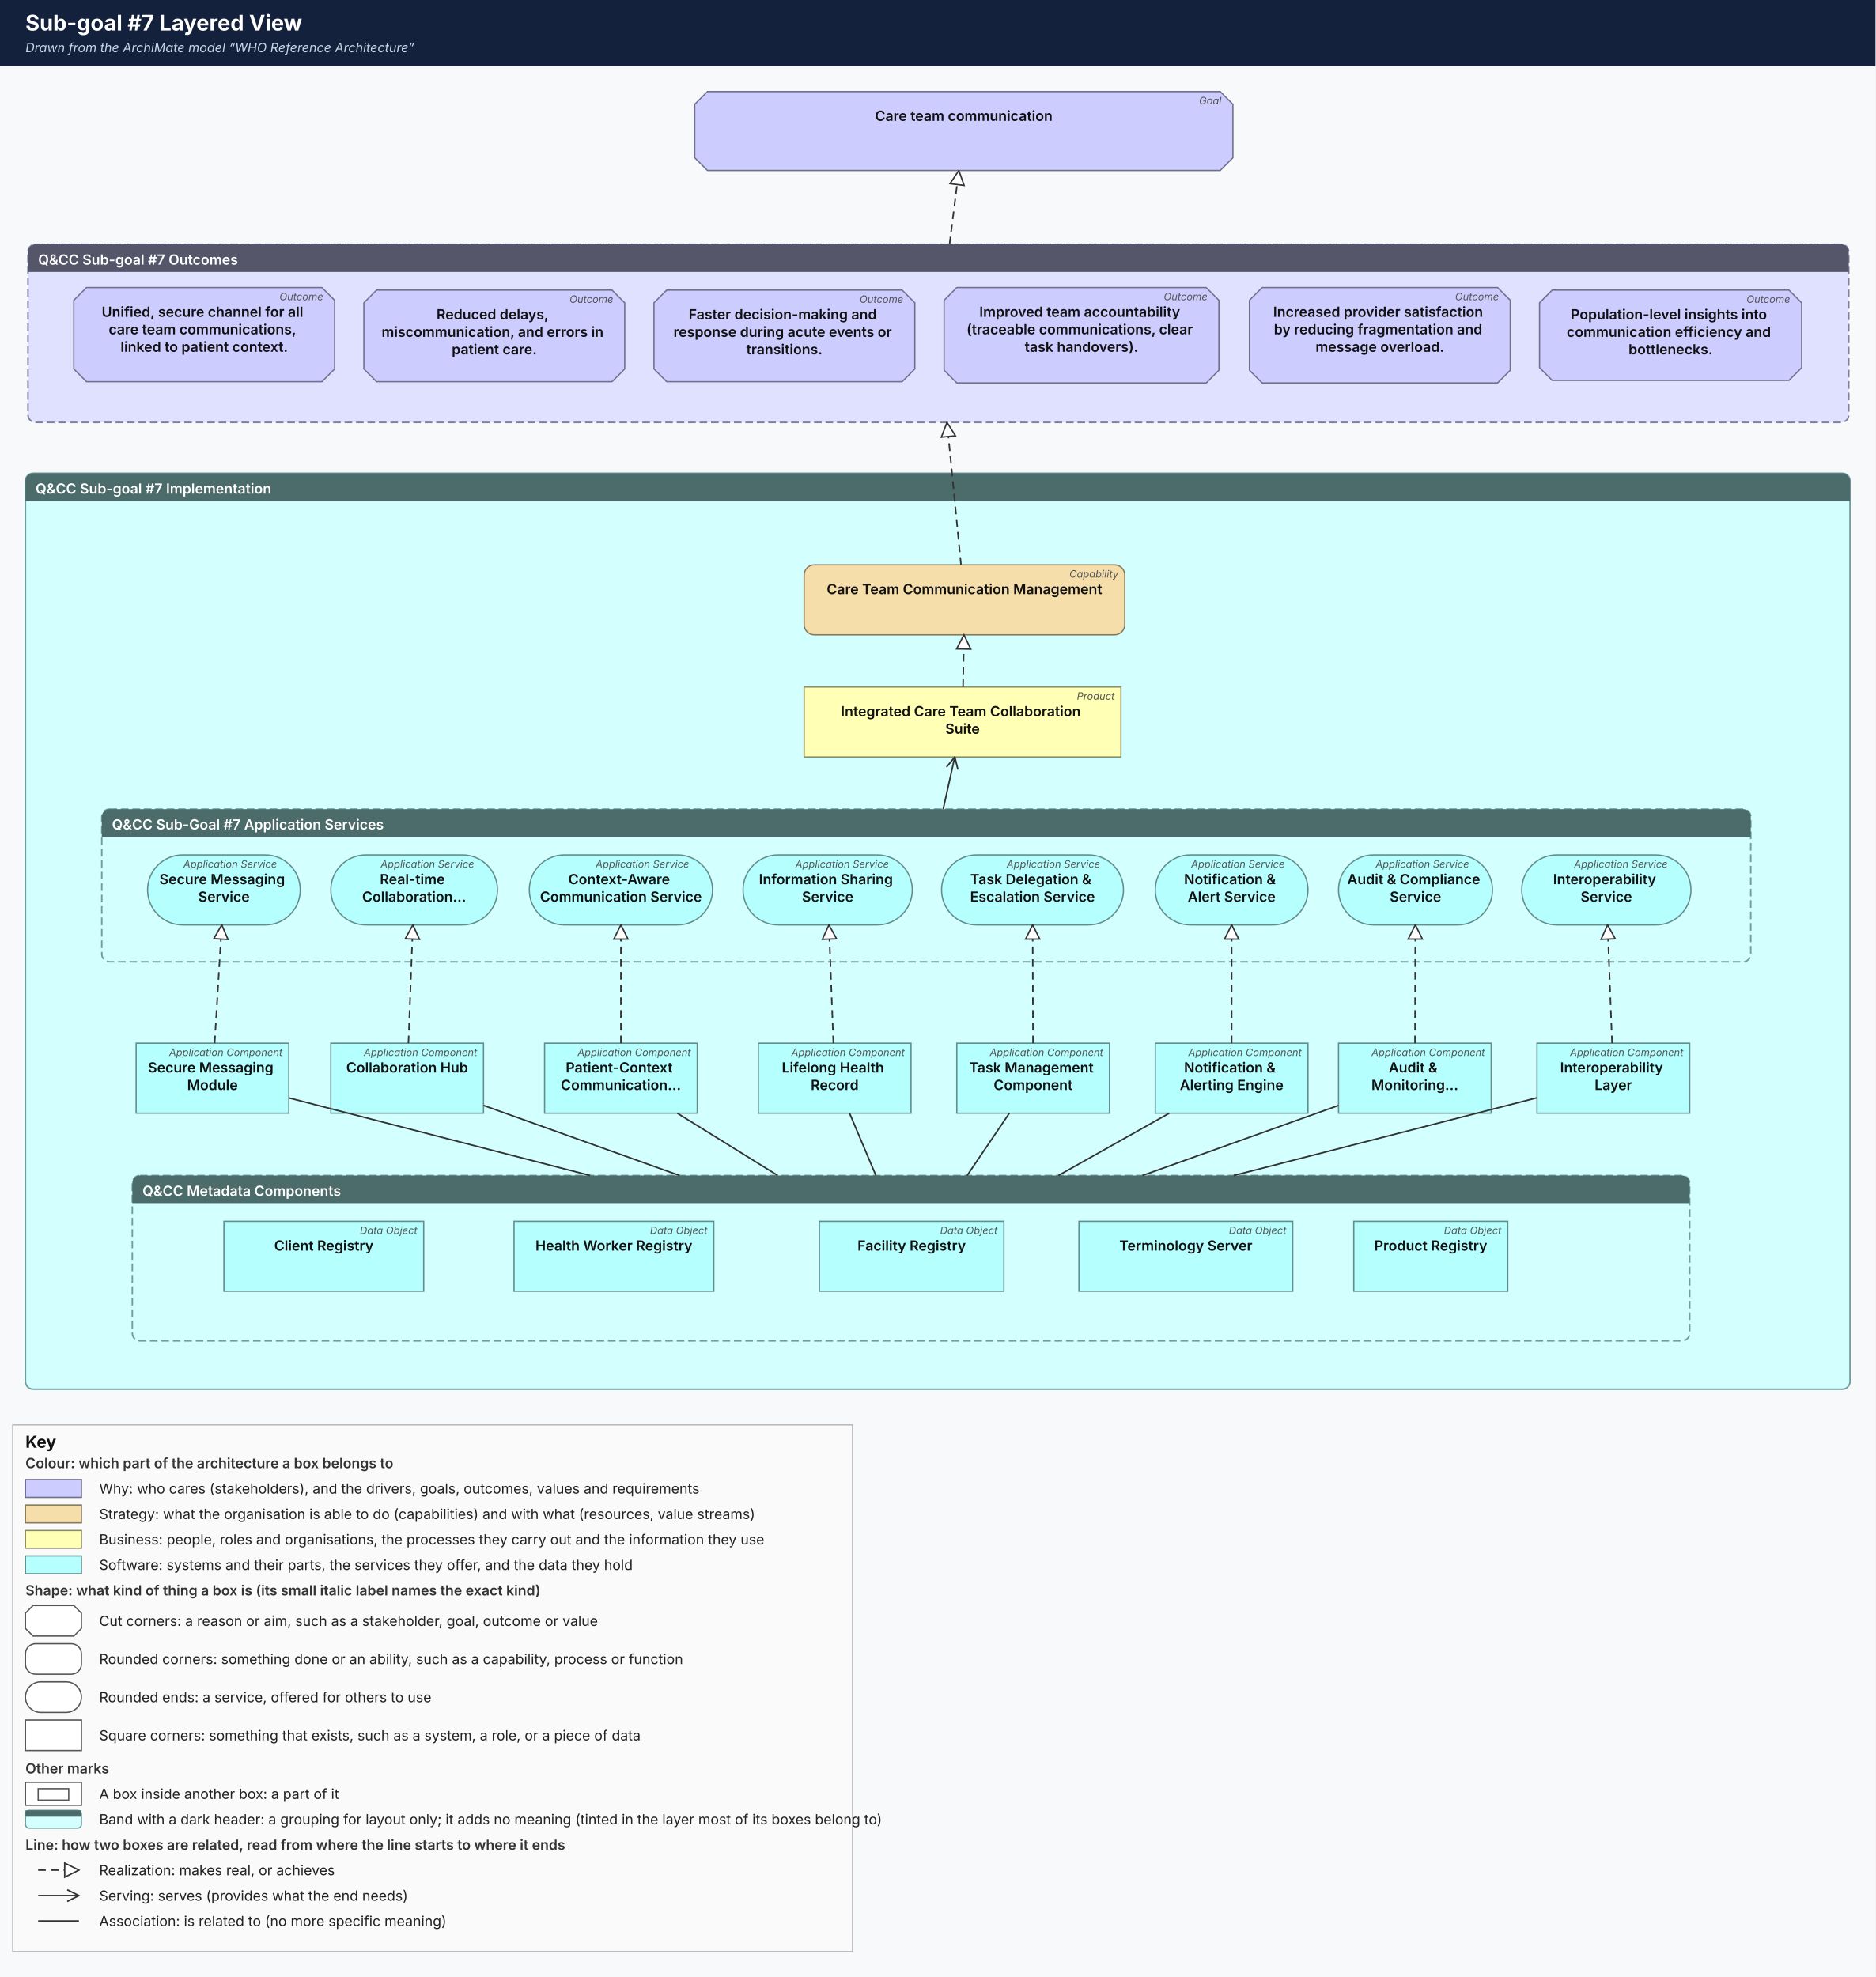
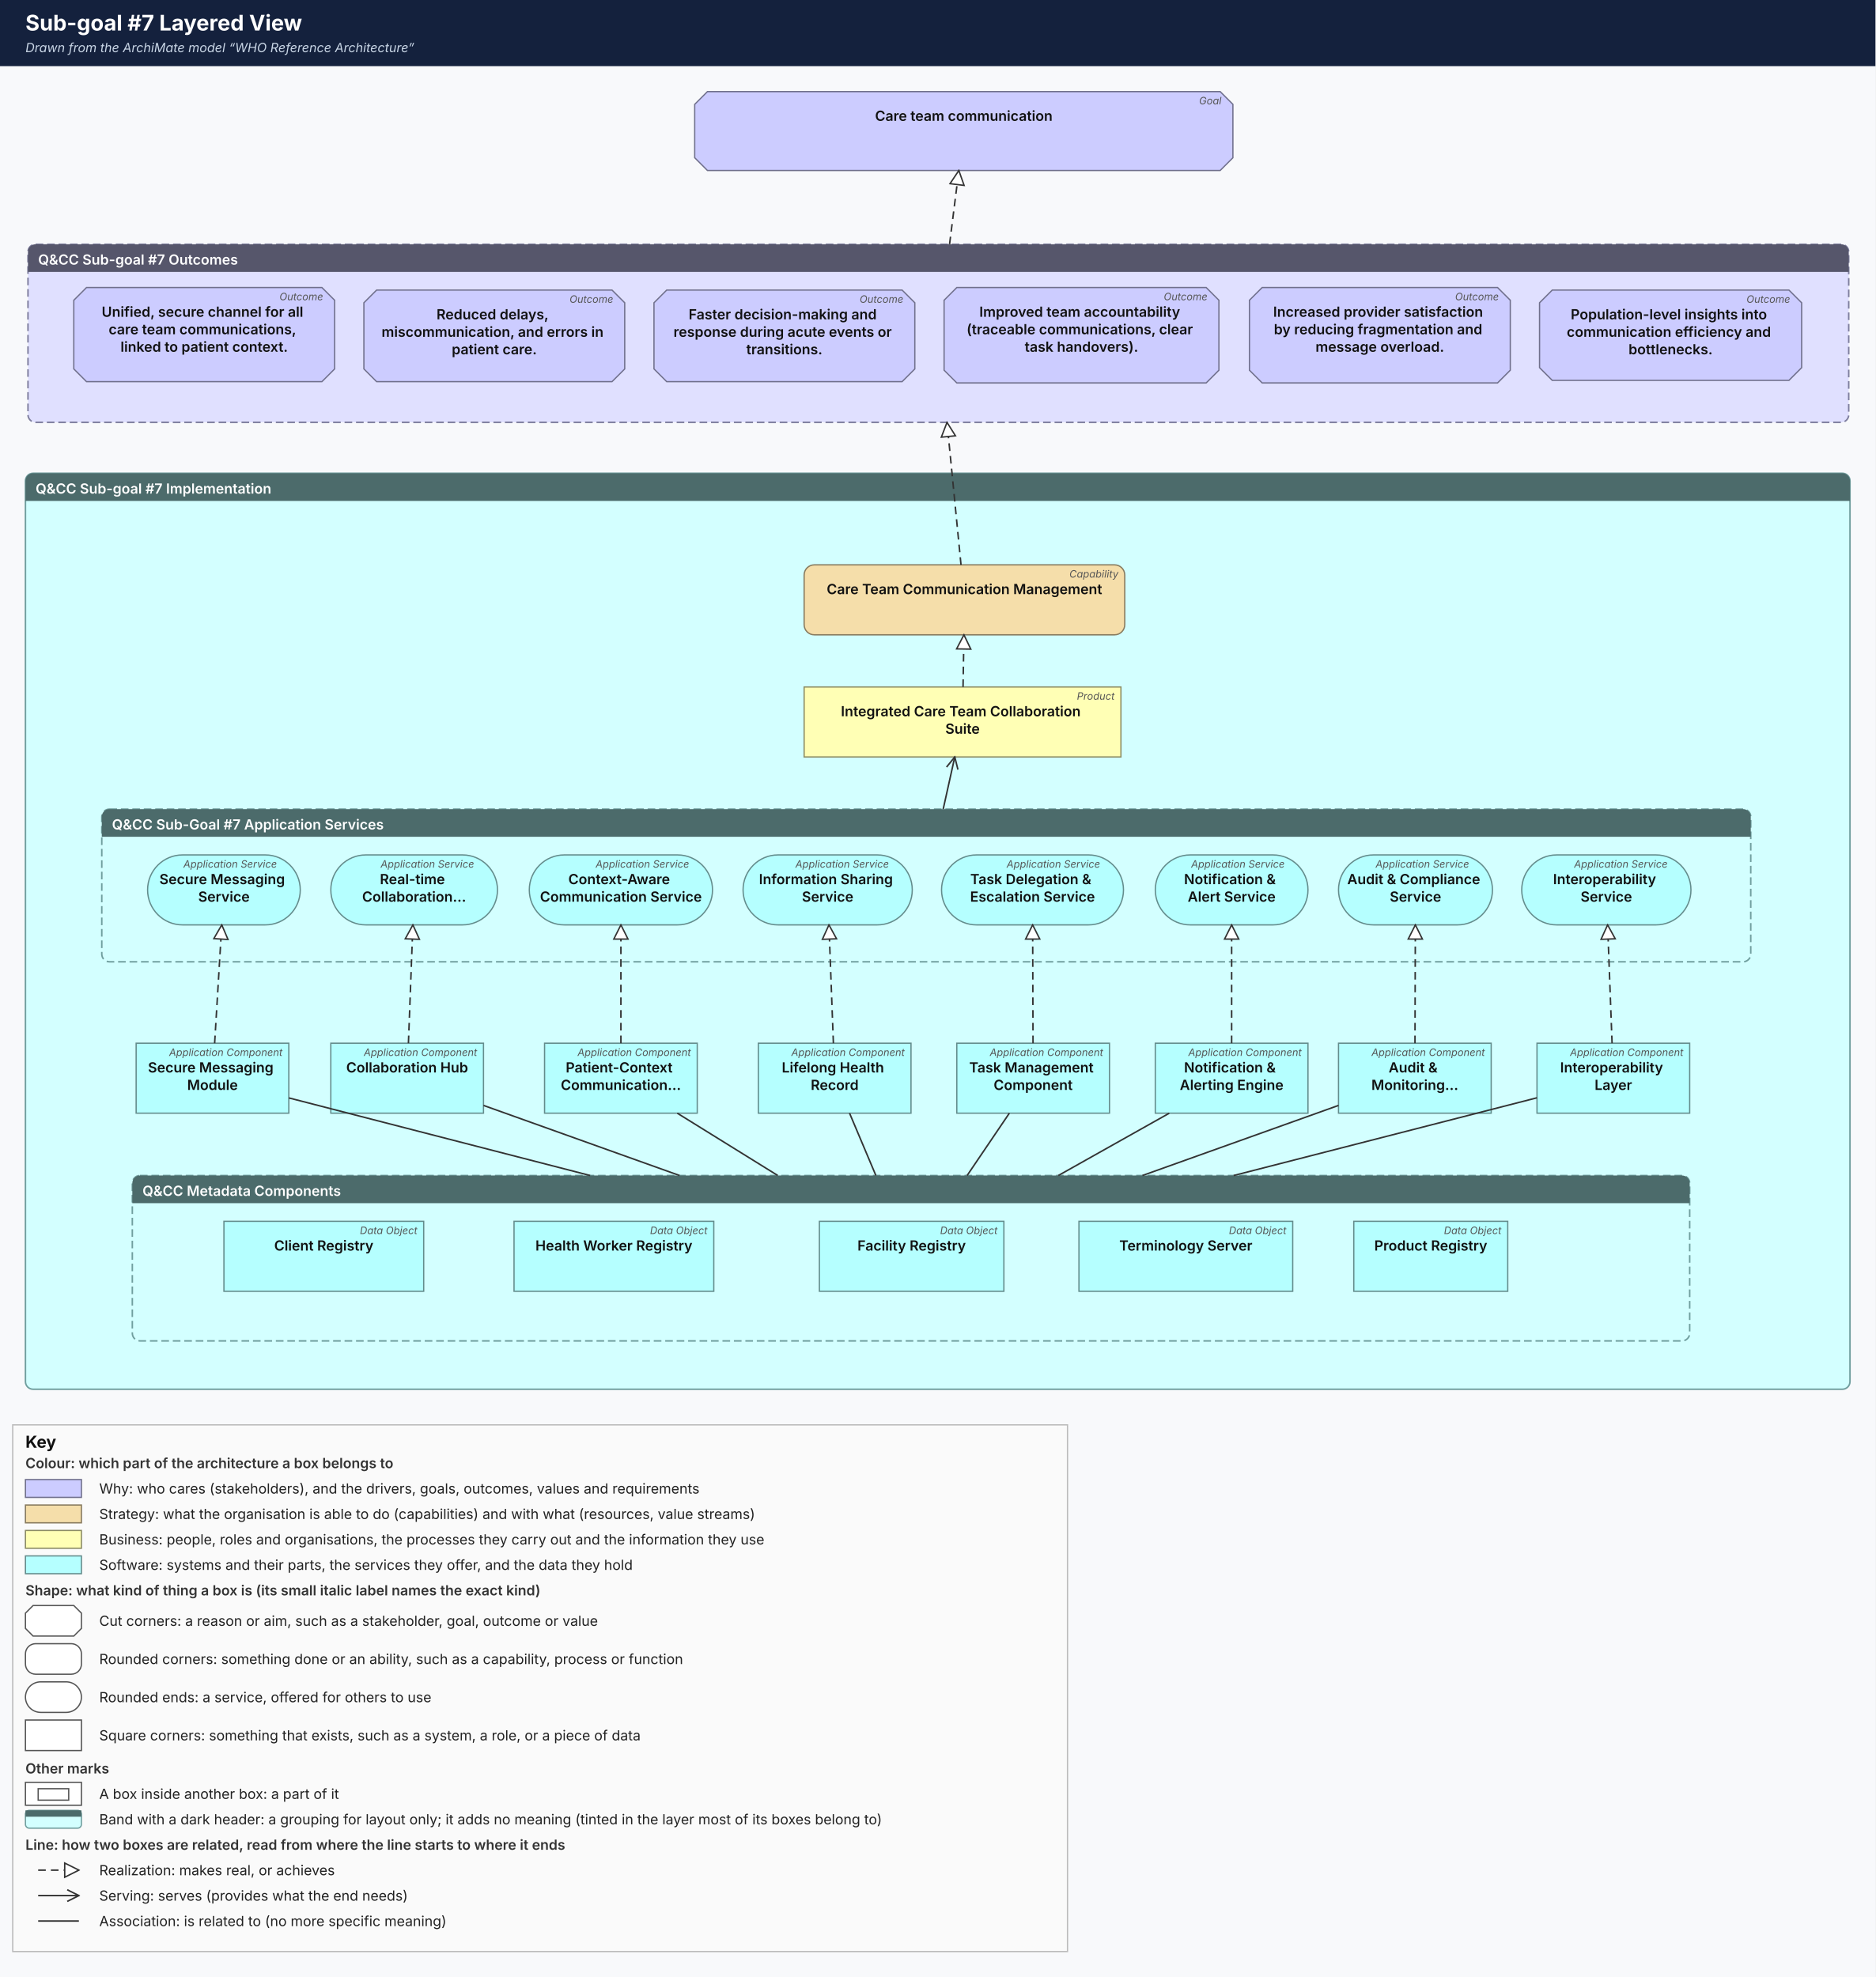
<svg xmlns="http://www.w3.org/2000/svg" viewBox="92 -12 1474 1554" width="1474" height="1554" role="img" aria-labelledby="av-title">
  <style>
.av-name{font:600 11px Inter, "Segoe UI", system-ui, -apple-system, Helvetica, Arial, sans-serif;fill:#111}
.av-type{font:italic 8px Inter, "Segoe UI", system-ui, -apple-system, Helvetica, Arial, sans-serif;fill:#555}
.av-group{font:600 11px Inter, "Segoe UI", system-ui, -apple-system, Helvetica, Arial, sans-serif;fill:#333}
.av-note{font:10px Inter, "Segoe UI", system-ui, -apple-system, Helvetica, Arial, sans-serif;fill:#222}
.av-key{font:11px Inter, "Segoe UI", system-ui, -apple-system, Helvetica, Arial, sans-serif;fill:#222}
.av-keyh{font:600 11px Inter, "Segoe UI", system-ui, -apple-system, Helvetica, Arial, sans-serif;fill:#333}
.av-keyt{font:700 13px Inter, "Segoe UI", system-ui, -apple-system, Helvetica, Arial, sans-serif;fill:#111}
.av-rel{font:9px Inter, "Segoe UI", system-ui, -apple-system, Helvetica, Arial, sans-serif;fill:#333;paint-order:stroke;stroke:#fff;stroke-width:3px}
a:hover rect,a:hover polygon,a:focus rect,a:focus polygon{stroke:#06c;stroke-width:2.5}
</style>
  <defs>
    <marker id="arrow-open" viewBox="0 0 12 12" refX="11" refY="6" markerWidth="11" markerHeight="11" orient="auto-start-reverse" markerUnits="userSpaceOnUse">
      <path d="M1 1 L11 6 L1 11" fill="none" stroke="#333" stroke-width="1.3" />
    </marker>
    <marker id="arrow-filled" viewBox="0 0 12 12" refX="11" refY="6" markerWidth="11" markerHeight="11" orient="auto-start-reverse" markerUnits="userSpaceOnUse">
      <path d="M1 1 L11 6 L1 11 Z" fill="#333" />
    </marker>
    <marker id="arrow-small" viewBox="0 0 10 10" refX="9" refY="5" markerWidth="8" markerHeight="8" orient="auto-start-reverse" markerUnits="userSpaceOnUse">
      <path d="M1 1 L9 5 L1 9" fill="none" stroke="#333" stroke-width="1.2" />
    </marker>
    <marker id="triangle-hollow" viewBox="0 0 14 14" refX="13" refY="7" markerWidth="13" markerHeight="13" orient="auto-start-reverse" markerUnits="userSpaceOnUse">
      <path d="M1 1 L13 7 L1 13 Z" fill="#fff" stroke="#333" stroke-width="1.2" />
    </marker>
    <marker id="diamond-filled" viewBox="0 0 16 10" refX="1" refY="5" markerWidth="16" markerHeight="10" orient="auto-start-reverse" markerUnits="userSpaceOnUse">
      <path d="M1 5 L8 1 L15 5 L8 9 Z" fill="#333" />
    </marker>
    <marker id="diamond-hollow" viewBox="0 0 16 10" refX="1" refY="5" markerWidth="16" markerHeight="10" orient="auto-start-reverse" markerUnits="userSpaceOnUse">
      <path d="M1 5 L8 1 L15 5 L8 9 Z" fill="#fff" stroke="#333" stroke-width="1.2" />
    </marker>
    <marker id="dot" viewBox="0 0 8 8" refX="4" refY="4" markerWidth="7" markerHeight="7" orient="auto" markerUnits="userSpaceOnUse">
      <circle cx="4" cy="4" r="3.2" fill="#333" />
    </marker>
    <pattern id="missing" width="8" height="8" patternUnits="userSpaceOnUse" patternTransform="rotate(45)">
      <rect width="8" height="8" fill="#fff" />
      <line x1="0" y1="0" x2="0" y2="8" stroke="#d33" stroke-width="2" />
    </pattern>
  </defs>
  <rect x="92" y="-12" width="1474" height="1554" fill="#f8f9fb" />
  <rect x="92" y="-12" width="1474" height="52" fill="#14213d" />
  <text x="112" y="12" style="font:700 17px Inter, &quot;Segoe UI&quot;, system-ui, -apple-system, Helvetica, Arial, sans-serif;fill:#fff">Sub-goal #7 Layered View</text>
  <text x="112" y="29" style="font:italic 10px Inter, &quot;Segoe UI&quot;, system-ui, -apple-system, Helvetica, Arial, sans-serif;fill:#c9d6e6">Drawn from the ArchiMate model “WHO Reference Architecture”</text>
  <a href="../../../en/dpi-h-ra/archimate/0.2.0-draft.2/elements/care-team-communication/" target="_top">
    <polygon points="648,60 1051,60 1061,70 1061,112 1051,122 648,122 638,112 638,70" fill="#ccccff" stroke="#70708c" stroke-width="1" />
    <text class="av-type" x="1052" y="70" text-anchor="end">Goal</text>
    <text class="av-name" x="849.5" y="83" text-anchor="middle">
      <tspan x="849.5" dy="0">Care team communication</tspan>
    </text>
  </a>
  <a href="../../../en/dpi-h-ra/archimate/0.2.0-draft.2/elements/q-cc-sub-goal-7-outcomes/" target="_top">
    <rect x="114" y="180" width="1431" height="140" rx="6" fill="#e0e0ff" stroke="#7e7e9e" stroke-width="1.2" stroke-dasharray="6 3" />
    <path d="M114 186 a6 6 0 0 1 6 -6 h1419 a6 6 0 0 1 6 6 v15.75 h-1431 z" fill="#56566b" />
    <text class="av-group" x="122" y="196" style="fill:#fff">Q&amp;CC Sub-goal #7 Outcomes</text>
  </a>
  <a href="../../../en/dpi-h-ra/archimate/0.2.0-draft.2/elements/improved-team-accountability-traceable-communications-clear/" target="_top">
    <polygon points="844,214 1040,214 1050,224 1050,279 1040,289 844,289 834,279 834,224" fill="#ccccff" stroke="#70708c" stroke-width="1" />
    <text class="av-type" x="1041" y="224" text-anchor="end">Outcome</text>
    <text class="av-name" x="942" y="237" text-anchor="middle">
      <tspan x="942" dy="0">Improved team accountability</tspan>
      <tspan x="942" dy="13.75">(traceable communications, clear</tspan>
      <tspan x="942" dy="13.75">task handovers).</tspan>
    </text>
  </a>
  <a href="../../../en/dpi-h-ra/archimate/0.2.0-draft.2/elements/reduced-delays-miscommunication-and-errors-in-patient-care/" target="_top">
    <polygon points="388,216 573,216 583,226 583,278 573,288 388,288 378,278 378,226" fill="#ccccff" stroke="#70708c" stroke-width="1" />
    <text class="av-type" x="574" y="226" text-anchor="end">Outcome</text>
    <text class="av-name" x="480.5" y="239" text-anchor="middle">
      <tspan x="480.5" dy="0">Reduced delays,</tspan>
      <tspan x="480.5" dy="13.75">miscommunication, and errors in</tspan>
      <tspan x="480.5" dy="13.75">patient care.</tspan>
    </text>
  </a>
  <a href="../../../en/dpi-h-ra/archimate/0.2.0-draft.2/elements/unified-secure-channel-for-all-care-team-communications/" target="_top">
    <polygon points="160,214 345,214 355,224 355,278 345,288 160,288 150,278 150,224" fill="#ccccff" stroke="#70708c" stroke-width="1" />
    <text class="av-type" x="346" y="224" text-anchor="end">Outcome</text>
    <text class="av-name" x="252.5" y="237" text-anchor="middle">
      <tspan x="252.5" dy="0">Unified, secure channel for all</tspan>
      <tspan x="252.5" dy="13.75">care team communications,</tspan>
      <tspan x="252.5" dy="13.75">linked to patient context.</tspan>
    </text>
  </a>
  <a href="../../../en/dpi-h-ra/archimate/0.2.0-draft.2/elements/population-level-insights-into-communication-efficiency-and/" target="_top">
    <polygon points="1312,216 1498,216 1508,226 1508,277 1498,287 1312,287 1302,277 1302,226" fill="#ccccff" stroke="#70708c" stroke-width="1" />
    <text class="av-type" x="1499" y="226" text-anchor="end">Outcome</text>
    <text class="av-name" x="1405" y="239" text-anchor="middle">
      <tspan x="1405" dy="0">Population-level insights into</tspan>
      <tspan x="1405" dy="13.75">communication efficiency and</tspan>
      <tspan x="1405" dy="13.75">bottlenecks.</tspan>
    </text>
  </a>
  <a href="../../../en/dpi-h-ra/archimate/0.2.0-draft.2/elements/increased-provider-satisfaction-by-reducing-fragmentation/" target="_top">
    <polygon points="1084,214 1269,214 1279,224 1279,279 1269,289 1084,289 1074,279 1074,224" fill="#ccccff" stroke="#70708c" stroke-width="1" />
    <text class="av-type" x="1270" y="224" text-anchor="end">Outcome</text>
    <text class="av-name" x="1176.5" y="237" text-anchor="middle">
      <tspan x="1176.5" dy="0">Increased provider satisfaction</tspan>
      <tspan x="1176.5" dy="13.75">by reducing fragmentation and</tspan>
      <tspan x="1176.5" dy="13.75">message overload.</tspan>
    </text>
  </a>
  <a href="../../../en/dpi-h-ra/archimate/0.2.0-draft.2/elements/faster-decision-making-and-response-during-acute-events-or/" target="_top">
    <polygon points="616,216 801,216 811,226 811,278 801,288 616,288 606,278 606,226" fill="#ccccff" stroke="#70708c" stroke-width="1" />
    <text class="av-type" x="802" y="226" text-anchor="end">Outcome</text>
    <text class="av-name" x="708.5" y="239" text-anchor="middle">
      <tspan x="708.5" dy="0">Faster decision-making and</tspan>
      <tspan x="708.5" dy="13.75">response during acute events or</tspan>
      <tspan x="708.5" dy="13.75">transitions.</tspan>
    </text>
  </a>
  <g class="av-g">
    <rect x="112" y="360" width="1434" height="720" rx="6" fill="#d3ffff" stroke="#709e9e" stroke-width="1.2" />
    <path d="M112 366 a6 6 0 0 1 6 -6 h1422 a6 6 0 0 1 6 6 v15.75 h-1434 z" fill="#4c6b6b" />
    <text class="av-group" x="120" y="376" style="fill:#fff">Q&amp;CC Sub-goal #7 Implementation</text>
  </g>
  <a href="../../../en/dpi-h-ra/archimate/0.2.0-draft.2/elements/care-team-communication-management/" target="_top">
    <rect x="724" y="432" width="252" height="55" rx="8" fill="#f5deaa" stroke="#877a5e" stroke-width="1" />
    <text class="av-type" x="971" y="442" text-anchor="end">Capability</text>
    <text class="av-name" x="850" y="455" text-anchor="middle">
      <tspan x="850" dy="0">Care Team Communication Management</tspan>
    </text>
  </a>
  <a href="../../../en/dpi-h-ra/archimate/0.2.0-draft.2/elements/integrated-care-team-collaboration-suite/" target="_top">
    <rect x="724" y="528" width="249" height="55" fill="#ffffb5" stroke="#8c8c64" stroke-width="1" />
    <text class="av-type" x="968" y="538" text-anchor="end">Product</text>
    <text class="av-name" x="848.5" y="551" text-anchor="middle">
      <tspan x="848.5" dy="0">Integrated Care Team Collaboration</tspan>
      <tspan x="848.5" dy="13.75">Suite</tspan>
    </text>
  </a>
  <a href="../../../en/dpi-h-ra/archimate/0.2.0-draft.2/elements/q-cc-sub-goal-7-application-services/" target="_top">
    <rect x="172" y="624" width="1296" height="120" rx="6" fill="#d3ffff" stroke="#709e9e" stroke-width="1.2" stroke-dasharray="6 3" />
    <path d="M172 630 a6 6 0 0 1 6 -6 h1284 a6 6 0 0 1 6 6 v15.75 h-1296 z" fill="#4c6b6b" />
    <text class="av-group" x="180" y="640" style="fill:#fff">Q&amp;CC Sub-Goal #7 Application Services</text>
  </a>
  <a href="../../../en/dpi-h-ra/archimate/0.2.0-draft.2/elements/secure-messaging-service/" target="_top">
    <rect x="208" y="660" width="120" height="55" rx="27.5" fill="#b5ffff" stroke="#648c8c" stroke-width="1" />
    <text class="av-type" x="309.667" y="670" text-anchor="end">Application Service</text>
    <text class="av-name" x="268" y="683" text-anchor="middle">
      <tspan x="268" dy="0">Secure Messaging</tspan>
      <tspan x="268" dy="13.75">Service</tspan>
    </text>
  </a>
  <a href="../../../en/dpi-h-ra/archimate/0.2.0-draft.2/elements/real-time-collaboration-service/" target="_top">
    <rect x="352" y="660" width="131" height="55" rx="27.5" fill="#b5ffff" stroke="#648c8c" stroke-width="1" />
    <text class="av-type" x="464.667" y="670" text-anchor="end">Application Service</text>
    <text class="av-name" x="417.5" y="683" text-anchor="middle">
      <tspan x="417.5" dy="0">Real-time</tspan>
      <tspan x="417.5" dy="13.75">Collaboration…</tspan>
    </text>
  </a>
  <a href="../../../en/dpi-h-ra/archimate/0.2.0-draft.2/elements/context-aware-communication-service/" target="_top">
    <rect x="508" y="660" width="144" height="55" rx="27.5" fill="#b5ffff" stroke="#648c8c" stroke-width="1" />
    <text class="av-type" x="633.667" y="670" text-anchor="end">Application Service</text>
    <text class="av-name" x="580" y="683" text-anchor="middle">
      <tspan x="580" dy="0">Context-Aware</tspan>
      <tspan x="580" dy="13.75">Communication Service</tspan>
    </text>
  </a>
  <a href="../../../en/dpi-h-ra/archimate/0.2.0-draft.2/elements/information-sharing-service/" target="_top">
    <rect x="676" y="660" width="133" height="55" rx="27.5" fill="#b5ffff" stroke="#648c8c" stroke-width="1" />
    <text class="av-type" x="790.667" y="670" text-anchor="end">Application Service</text>
    <text class="av-name" x="742.5" y="683" text-anchor="middle">
      <tspan x="742.5" dy="0">Information Sharing</tspan>
      <tspan x="742.5" dy="13.75">Service</tspan>
    </text>
  </a>
  <a href="../../../en/dpi-h-ra/archimate/0.2.0-draft.2/elements/task-delegation-escalation-service/" target="_top">
    <rect x="832" y="660" width="143" height="55" rx="27.5" fill="#b5ffff" stroke="#648c8c" stroke-width="1" />
    <text class="av-type" x="956.667" y="670" text-anchor="end">Application Service</text>
    <text class="av-name" x="903.5" y="683" text-anchor="middle">
      <tspan x="903.5" dy="0">Task Delegation &amp;</tspan>
      <tspan x="903.5" dy="13.75">Escalation Service</tspan>
    </text>
  </a>
  <a href="../../../en/dpi-h-ra/archimate/0.2.0-draft.2/elements/notification-alert-service/" target="_top">
    <rect x="1000" y="660" width="120" height="55" rx="27.5" fill="#b5ffff" stroke="#648c8c" stroke-width="1" />
    <text class="av-type" x="1101.667" y="670" text-anchor="end">Application Service</text>
    <text class="av-name" x="1060" y="683" text-anchor="middle">
      <tspan x="1060" dy="0">Notification &amp;</tspan>
      <tspan x="1060" dy="13.75">Alert Service</tspan>
    </text>
  </a>
  <a href="../../../en/dpi-h-ra/archimate/0.2.0-draft.2/elements/interoperability-service/" target="_top">
    <rect x="1288" y="660" width="133" height="55" rx="27.5" fill="#b5ffff" stroke="#648c8c" stroke-width="1" />
    <text class="av-type" x="1402.667" y="670" text-anchor="end">Application Service</text>
    <text class="av-name" x="1354.5" y="683" text-anchor="middle">
      <tspan x="1354.5" dy="0">Interoperability</tspan>
      <tspan x="1354.5" dy="13.75">Service</tspan>
    </text>
  </a>
  <a href="../../../en/dpi-h-ra/archimate/0.2.0-draft.2/elements/audit-compliance-service/" target="_top">
    <rect x="1144" y="660" width="121" height="55" rx="27.5" fill="#b5ffff" stroke="#648c8c" stroke-width="1" />
    <text class="av-type" x="1246.667" y="670" text-anchor="end">Application Service</text>
    <text class="av-name" x="1204.5" y="683" text-anchor="middle">
      <tspan x="1204.5" dy="0">Audit &amp; Compliance</tspan>
      <tspan x="1204.5" dy="13.75">Service</tspan>
    </text>
  </a>
  <a href="../../../en/dpi-h-ra/archimate/0.2.0-draft.2/elements/secure-messaging-module/" target="_top">
    <rect x="199" y="808" width="120" height="55" fill="#b5ffff" stroke="#648c8c" stroke-width="1" />
    <text class="av-type" x="314" y="818" text-anchor="end">Application Component</text>
    <text class="av-name" x="259" y="831" text-anchor="middle">
      <tspan x="259" dy="0">Secure Messaging</tspan>
      <tspan x="259" dy="13.75">Module</tspan>
    </text>
  </a>
  <a href="../../../en/dpi-h-ra/archimate/0.2.0-draft.2/elements/collaboration-hub/" target="_top">
    <rect x="352" y="808" width="120" height="55" fill="#b5ffff" stroke="#648c8c" stroke-width="1" />
    <text class="av-type" x="467" y="818" text-anchor="end">Application Component</text>
    <text class="av-name" x="412" y="831" text-anchor="middle">
      <tspan x="412" dy="0">Collaboration Hub</tspan>
    </text>
  </a>
  <a href="../../../en/dpi-h-ra/archimate/0.2.0-draft.2/elements/patient-context-communication-component/" target="_top">
    <rect x="520" y="808" width="120" height="55" fill="#b5ffff" stroke="#648c8c" stroke-width="1" />
    <text class="av-type" x="635" y="818" text-anchor="end">Application Component</text>
    <text class="av-name" x="580" y="831" text-anchor="middle">
      <tspan x="580" dy="0">Patient-Context</tspan>
      <tspan x="580" dy="13.75">Communication…</tspan>
    </text>
  </a>
  <a href="../../../en/dpi-h-ra/archimate/0.2.0-draft.2/elements/task-management-component/" target="_top">
    <rect x="844" y="808" width="120" height="55" fill="#b5ffff" stroke="#648c8c" stroke-width="1" />
    <text class="av-type" x="959" y="818" text-anchor="end">Application Component</text>
    <text class="av-name" x="904" y="831" text-anchor="middle">
      <tspan x="904" dy="0">Task Management</tspan>
      <tspan x="904" dy="13.75">Component</tspan>
    </text>
  </a>
  <a href="../../../en/dpi-h-ra/archimate/0.2.0-draft.2/elements/notification-alerting-engine/" target="_top">
    <rect x="1000" y="808" width="120" height="55" fill="#b5ffff" stroke="#648c8c" stroke-width="1" />
    <text class="av-type" x="1115" y="818" text-anchor="end">Application Component</text>
    <text class="av-name" x="1060" y="831" text-anchor="middle">
      <tspan x="1060" dy="0">Notification &amp;</tspan>
      <tspan x="1060" dy="13.75">Alerting Engine</tspan>
    </text>
  </a>
  <a href="../../../en/dpi-h-ra/archimate/0.2.0-draft.2/elements/audit-monitoring-component/" target="_top">
    <rect x="1144" y="808" width="120" height="55" fill="#b5ffff" stroke="#648c8c" stroke-width="1" />
    <text class="av-type" x="1259" y="818" text-anchor="end">Application Component</text>
    <text class="av-name" x="1204" y="831" text-anchor="middle">
      <tspan x="1204" dy="0">Audit &amp;</tspan>
      <tspan x="1204" dy="13.75">Monitoring…</tspan>
    </text>
  </a>
  <a href="../../../en/dpi-h-ra/archimate/0.2.0-draft.2/elements/interoperability-layer/" target="_top">
    <rect x="1300" y="808" width="120" height="55" fill="#b5ffff" stroke="#648c8c" stroke-width="1" />
    <text class="av-type" x="1415" y="818" text-anchor="end">Application Component</text>
    <text class="av-name" x="1360" y="831" text-anchor="middle">
      <tspan x="1360" dy="0">Interoperability</tspan>
      <tspan x="1360" dy="13.75">Layer</tspan>
    </text>
  </a>
  <a href="../../../en/dpi-h-ra/archimate/0.2.0-draft.2/elements/q-cc-metadata-components-ca10/" target="_top">
    <rect x="196" y="912" width="1224" height="130" rx="6" fill="#d3ffff" stroke="#709e9e" stroke-width="1.2" stroke-dasharray="6 3" />
    <path d="M196 918 a6 6 0 0 1 6 -6 h1212 a6 6 0 0 1 6 6 v15.75 h-1224 z" fill="#4c6b6b" />
    <text class="av-group" x="204" y="928" style="fill:#fff">Q&amp;CC Metadata Components</text>
  </a>
  <a href="../../../en/dpi-h-ra/archimate/0.2.0-draft.2/elements/product-registry/" target="_top">
    <rect x="1156" y="948" width="121" height="55" fill="#b5ffff" stroke="#648c8c" stroke-width="1" />
    <text class="av-type" x="1272" y="958" text-anchor="end">Data Object</text>
    <text class="av-name" x="1216.5" y="971" text-anchor="middle">
      <tspan x="1216.5" dy="0">Product Registry</tspan>
    </text>
  </a>
  <a href="../../../en/dpi-h-ra/archimate/0.2.0-draft.2/elements/client-registry-50b8/" target="_top">
    <rect x="268" y="948" width="157" height="55" fill="#b5ffff" stroke="#648c8c" stroke-width="1" />
    <text class="av-type" x="420" y="958" text-anchor="end">Data Object</text>
    <text class="av-name" x="346.5" y="971" text-anchor="middle">
      <tspan x="346.5" dy="0">Client Registry</tspan>
    </text>
  </a>
  <a href="../../../en/dpi-h-ra/archimate/0.2.0-draft.2/elements/facility-registry/" target="_top">
    <rect x="736" y="948" width="145" height="55" fill="#b5ffff" stroke="#648c8c" stroke-width="1" />
    <text class="av-type" x="876" y="958" text-anchor="end">Data Object</text>
    <text class="av-name" x="808.5" y="971" text-anchor="middle">
      <tspan x="808.5" dy="0">Facility Registry</tspan>
    </text>
  </a>
  <a href="../../../en/dpi-h-ra/archimate/0.2.0-draft.2/elements/health-worker-registry/" target="_top">
    <rect x="496" y="948" width="157" height="55" fill="#b5ffff" stroke="#648c8c" stroke-width="1" />
    <text class="av-type" x="648" y="958" text-anchor="end">Data Object</text>
    <text class="av-name" x="574.5" y="971" text-anchor="middle">
      <tspan x="574.5" dy="0">Health Worker Registry</tspan>
    </text>
  </a>
  <a href="../../../en/dpi-h-ra/archimate/0.2.0-draft.2/elements/terminology-server-2493/" target="_top">
    <rect x="940" y="948" width="168" height="55" fill="#b5ffff" stroke="#648c8c" stroke-width="1" />
    <text class="av-type" x="1103" y="958" text-anchor="end">Data Object</text>
    <text class="av-name" x="1024" y="971" text-anchor="middle">
      <tspan x="1024" dy="0">Terminology Server</tspan>
    </text>
  </a>
  <a href="../../../en/dpi-h-ra/archimate/0.2.0-draft.2/elements/lifelong-health-record/" target="_top">
    <rect x="688" y="808" width="120" height="55" fill="#b5ffff" stroke="#648c8c" stroke-width="1" />
    <text class="av-type" x="803" y="818" text-anchor="end">Application Component</text>
    <text class="av-name" x="748" y="831" text-anchor="middle">
      <tspan x="748" dy="0">Lifelong Health</tspan>
      <tspan x="748" dy="13.75">Record</tspan>
    </text>
  </a>
  <a href="../../../en/dpi-h-ra/archimate/0.2.0-draft.2/relationships/id-aff10226d7954a78a1696c8346ead574/" target="_top">
    <path d="M838.3 180 L845.6 122" fill="none" stroke="#333" stroke-width="1.2" stroke-dasharray="6 4" marker-end="url(#triangle-hollow)" />
    <path d="M838.3 180 L845.6 122" fill="none" stroke="transparent" stroke-width="8" />
  </a>
  <a href="../../../en/dpi-h-ra/archimate/0.2.0-draft.2/relationships/id-7e473a1176db4424aeed5a3729804542/" target="_top">
    <path d="M847.3 432 L836.3 320" fill="none" stroke="#333" stroke-width="1.2" stroke-dasharray="6 4" marker-end="url(#triangle-hollow)" />
    <path d="M847.3 432 L836.3 320" fill="none" stroke="transparent" stroke-width="8" />
  </a>
  <a href="../../../en/dpi-h-ra/archimate/0.2.0-draft.2/relationships/id-4487595b12134d188571c01c21a04832/" target="_top">
    <path d="M848.9 528 L849.6 487" fill="none" stroke="#333" stroke-width="1.2" stroke-dasharray="6 4" marker-end="url(#triangle-hollow)" />
    <path d="M848.9 528 L849.6 487" fill="none" stroke="transparent" stroke-width="8" />
  </a>
  <a href="../../../en/dpi-h-ra/archimate/0.2.0-draft.2/relationships/id-6dcb12e2a38e46d8ac78c6cfa7a3a0df/" target="_top">
    <path d="M833.3 624 L842.4 583" fill="none" stroke="#333" stroke-width="1.2" marker-end="url(#arrow-open)" />
    <path d="M833.3 624 L842.4 583" fill="none" stroke="transparent" stroke-width="8" />
  </a>
  <a href="../../../en/dpi-h-ra/archimate/0.2.0-draft.2/relationships/id-0e2b70428ec14977b090e1e104a42a87/" target="_top">
    <path d="M260.7 808 L266.3 715" fill="none" stroke="#333" stroke-width="1.2" stroke-dasharray="6 4" marker-end="url(#triangle-hollow)" />
    <path d="M260.7 808 L266.3 715" fill="none" stroke="transparent" stroke-width="8" />
  </a>
  <a href="../../../en/dpi-h-ra/archimate/0.2.0-draft.2/relationships/id-bc71d332d8e345e28b38532c46691bab/" target="_top">
    <path d="M413 808 L416.5 715" fill="none" stroke="#333" stroke-width="1.2" stroke-dasharray="6 4" marker-end="url(#triangle-hollow)" />
    <path d="M413 808 L416.5 715" fill="none" stroke="transparent" stroke-width="8" />
  </a>
  <a href="../../../en/dpi-h-ra/archimate/0.2.0-draft.2/relationships/id-78e7073a47ee4f0b8bf1295f51e61055/" target="_top">
    <path d="M580 808 L580 715" fill="none" stroke="#333" stroke-width="1.2" stroke-dasharray="6 4" marker-end="url(#triangle-hollow)" />
    <path d="M580 808 L580 715" fill="none" stroke="transparent" stroke-width="8" />
  </a>
  <a href="../../../en/dpi-h-ra/archimate/0.2.0-draft.2/relationships/id-334f2249704e4ee89c716d472558eefa/" target="_top">
    <path d="M903.9 808 L903.6 715" fill="none" stroke="#333" stroke-width="1.2" stroke-dasharray="6 4" marker-end="url(#triangle-hollow)" />
    <path d="M903.9 808 L903.6 715" fill="none" stroke="transparent" stroke-width="8" />
  </a>
  <a href="../../../en/dpi-h-ra/archimate/0.2.0-draft.2/relationships/id-18a30733d98a4827ba3a386e0950e359/" target="_top">
    <path d="M1060 808 L1060 715" fill="none" stroke="#333" stroke-width="1.2" stroke-dasharray="6 4" marker-end="url(#triangle-hollow)" />
    <path d="M1060 808 L1060 715" fill="none" stroke="transparent" stroke-width="8" />
  </a>
  <a href="../../../en/dpi-h-ra/archimate/0.2.0-draft.2/relationships/id-44cc4a95b03443999549dc26dbe41f6d/" target="_top">
    <path d="M1204.1 808 L1204.4 715" fill="none" stroke="#333" stroke-width="1.2" stroke-dasharray="6 4" marker-end="url(#triangle-hollow)" />
    <path d="M1204.1 808 L1204.4 715" fill="none" stroke="transparent" stroke-width="8" />
  </a>
  <a href="../../../en/dpi-h-ra/archimate/0.2.0-draft.2/relationships/id-b6c2d21404534778a95108558e57e4b9/" target="_top">
    <path d="M1359 808 L1355.5 715" fill="none" stroke="#333" stroke-width="1.2" stroke-dasharray="6 4" marker-end="url(#triangle-hollow)" />
    <path d="M1359 808 L1355.5 715" fill="none" stroke="transparent" stroke-width="8" />
  </a>
  <a href="../../../en/dpi-h-ra/archimate/0.2.0-draft.2/relationships/id-ab6034fe74014434a98d11e9cbf86fa0/" target="_top">
    <path d="M626.1 912 L472 856.9" fill="none" stroke="#333" stroke-width="1.2" />
    <path d="M626.1 912 L472 856.9" fill="none" stroke="transparent" stroke-width="8" />
  </a>
  <a href="../../../en/dpi-h-ra/archimate/0.2.0-draft.2/relationships/id-dbe03b48e3c047c683a9ff1752429a1a/" target="_top">
    <path d="M989.9 912 L1144 856.9" fill="none" stroke="#333" stroke-width="1.2" />
    <path d="M989.9 912 L1144 856.9" fill="none" stroke="transparent" stroke-width="8" />
  </a>
  <a href="../../../en/dpi-h-ra/archimate/0.2.0-draft.2/relationships/id-e4bff81d6e904f10a23b597a20e6a0a1/" target="_top">
    <path d="M852.1 912 L885.3 863" fill="none" stroke="#333" stroke-width="1.2" />
    <path d="M852.1 912 L885.3 863" fill="none" stroke="transparent" stroke-width="8" />
  </a>
  <a href="../../../en/dpi-h-ra/archimate/0.2.0-draft.2/relationships/id-1ca24996de8842bbbcf9a267a9897ce5/" target="_top">
    <path d="M923.8 912 L1011 863" fill="none" stroke="#333" stroke-width="1.2" />
    <path d="M923.8 912 L1011 863" fill="none" stroke="transparent" stroke-width="8" />
  </a>
  <a href="../../../en/dpi-h-ra/archimate/0.2.0-draft.2/relationships/id-a84c2729233844ffb14ac9b7fddcad9d/" target="_top">
    <path d="M1061.6 912 L1300 850.9" fill="none" stroke="#333" stroke-width="1.2" />
    <path d="M1061.6 912 L1300 850.9" fill="none" stroke="transparent" stroke-width="8" />
  </a>
  <a href="../../../en/dpi-h-ra/archimate/0.2.0-draft.2/relationships/id-88b848309bc146d1b433ddb08c92b8b7/" target="_top">
    <path d="M555.8 912 L319 851" fill="none" stroke="#333" stroke-width="1.2" />
    <path d="M555.8 912 L319 851" fill="none" stroke="transparent" stroke-width="8" />
  </a>
  <a href="../../../en/dpi-h-ra/archimate/0.2.0-draft.2/relationships/id-86d0805dd2f4405c837e1866fc5df8d0/" target="_top">
    <path d="M703.3 912 L624.3 863" fill="none" stroke="#333" stroke-width="1.2" />
    <path d="M703.3 912 L624.3 863" fill="none" stroke="transparent" stroke-width="8" />
  </a>
  <a href="../../../en/dpi-h-ra/archimate/0.2.0-draft.2/relationships/id-11640ae1723841bc9ecb59dff2462ebf/" target="_top">
    <path d="M780.4 912 L759.7 863" fill="none" stroke="#333" stroke-width="1.2" />
    <path d="M780.4 912 L759.7 863" fill="none" stroke="transparent" stroke-width="8" />
  </a>
  <a href="../../../en/dpi-h-ra/archimate/0.2.0-draft.2/relationships/id-b3f1b504810d4964864cc402d08b00a9/" target="_top">
    <path d="M747 808 L743.5 715" fill="none" stroke="#333" stroke-width="1.2" stroke-dasharray="6 4" marker-end="url(#triangle-hollow)" />
    <path d="M747 808 L743.5 715" fill="none" stroke="transparent" stroke-width="8" />
  </a>
  <g class="av-legend">
-     <rect x="102" y="1108" width="660" height="414" fill="#fafafa" stroke="#bbb" />
+     <rect x="102" y="1108" width="829" height="414" fill="#fafafa" stroke="#bbb" />
    <text class="av-keyt" x="112" y="1126">Key</text>
    <text class="av-keyh" x="112" y="1142">Colour: which part of the architecture a box belongs to</text>
    <rect x="112" y="1151" width="44" height="14" fill="#ccccff" stroke="#70708c" />
    <text class="av-key" x="170" y="1162">Why: who cares (stakeholders), and the drivers, goals, outcomes, values and requirements</text>
    <rect x="112" y="1171" width="44" height="14" fill="#f5deaa" stroke="#877a5e" />
    <text class="av-key" x="170" y="1182">Strategy: what the organisation is able to do (capabilities) and with what (resources, value streams)</text>
    <rect x="112" y="1191" width="44" height="14" fill="#ffffb5" stroke="#8c8c64" />
    <text class="av-key" x="170" y="1202">Business: people, roles and organisations, the processes they carry out and the information they use</text>
    <rect x="112" y="1211" width="44" height="14" fill="#b5ffff" stroke="#648c8c" />
    <text class="av-key" x="170" y="1222">Software: systems and their parts, the services they offer, and the data they hold</text>
    <text class="av-keyh" x="112" y="1242">Shape: what kind of thing a box is (its small italic label names the exact kind)</text>
    <polygon points="118,1250 150,1250 156,1256 156,1268 150,1274 118,1274 112,1268 112,1256" fill="#fff" stroke="#555" />
    <text class="av-key" x="170" y="1266">Cut corners: a reason or aim, such as a stakeholder, goal, outcome or value</text>
    <rect x="112" y="1280" width="44" height="24" rx="8" fill="#fff" stroke="#555" />
    <text class="av-key" x="170" y="1296">Rounded corners: something done or an ability, such as a capability, process or function</text>
    <rect x="112" y="1310" width="44" height="24" rx="12" fill="#fff" stroke="#555" />
    <text class="av-key" x="170" y="1326">Rounded ends: a service, offered for others to use</text>
    <rect x="112" y="1340" width="44" height="24" fill="#fff" stroke="#555" />
    <text class="av-key" x="170" y="1356">Square corners: something that exists, such as a system, a role, or a piece of data</text>
    <text class="av-keyh" x="112" y="1382">Other marks</text>
    <rect x="112" y="1389" width="44" height="18" fill="#fff" stroke="#555" />
    <rect x="122" y="1394" width="24" height="9" fill="#fff" stroke="#555" />
    <text class="av-key" x="170" y="1402">A box inside another box: a part of it</text>
    <rect x="112" y="1411" width="44" height="14" rx="3" fill="#d3ffff" stroke="#709e9e" />
    <rect x="112" y="1411" width="44" height="5" fill="#4c6b6b" />
    <text class="av-key" x="170" y="1422">Band with a dark header: a grouping for layout only; it adds no meaning (tinted in the layer most of its boxes belong to)</text>
    <text class="av-keyh" x="112" y="1442">Line: how two boxes are related, read from where the line starts to where it ends</text>
    <path d="M122 1458 L154 1458" fill="none" stroke="#333" stroke-width="1.2" stroke-dasharray="6 4" marker-end="url(#triangle-hollow)" />
    <text class="av-key" x="170" y="1462">Realization: makes real, or achieves</text>
    <path d="M122 1478 L154 1478" fill="none" stroke="#333" stroke-width="1.2" marker-end="url(#arrow-open)" />
    <text class="av-key" x="170" y="1482">Serving: serves (provides what the end needs)</text>
    <path d="M122 1498 L154 1498" fill="none" stroke="#333" stroke-width="1.2" />
    <text class="av-key" x="170" y="1502">Association: is related to (no more specific meaning)</text>
  </g>
</svg>
